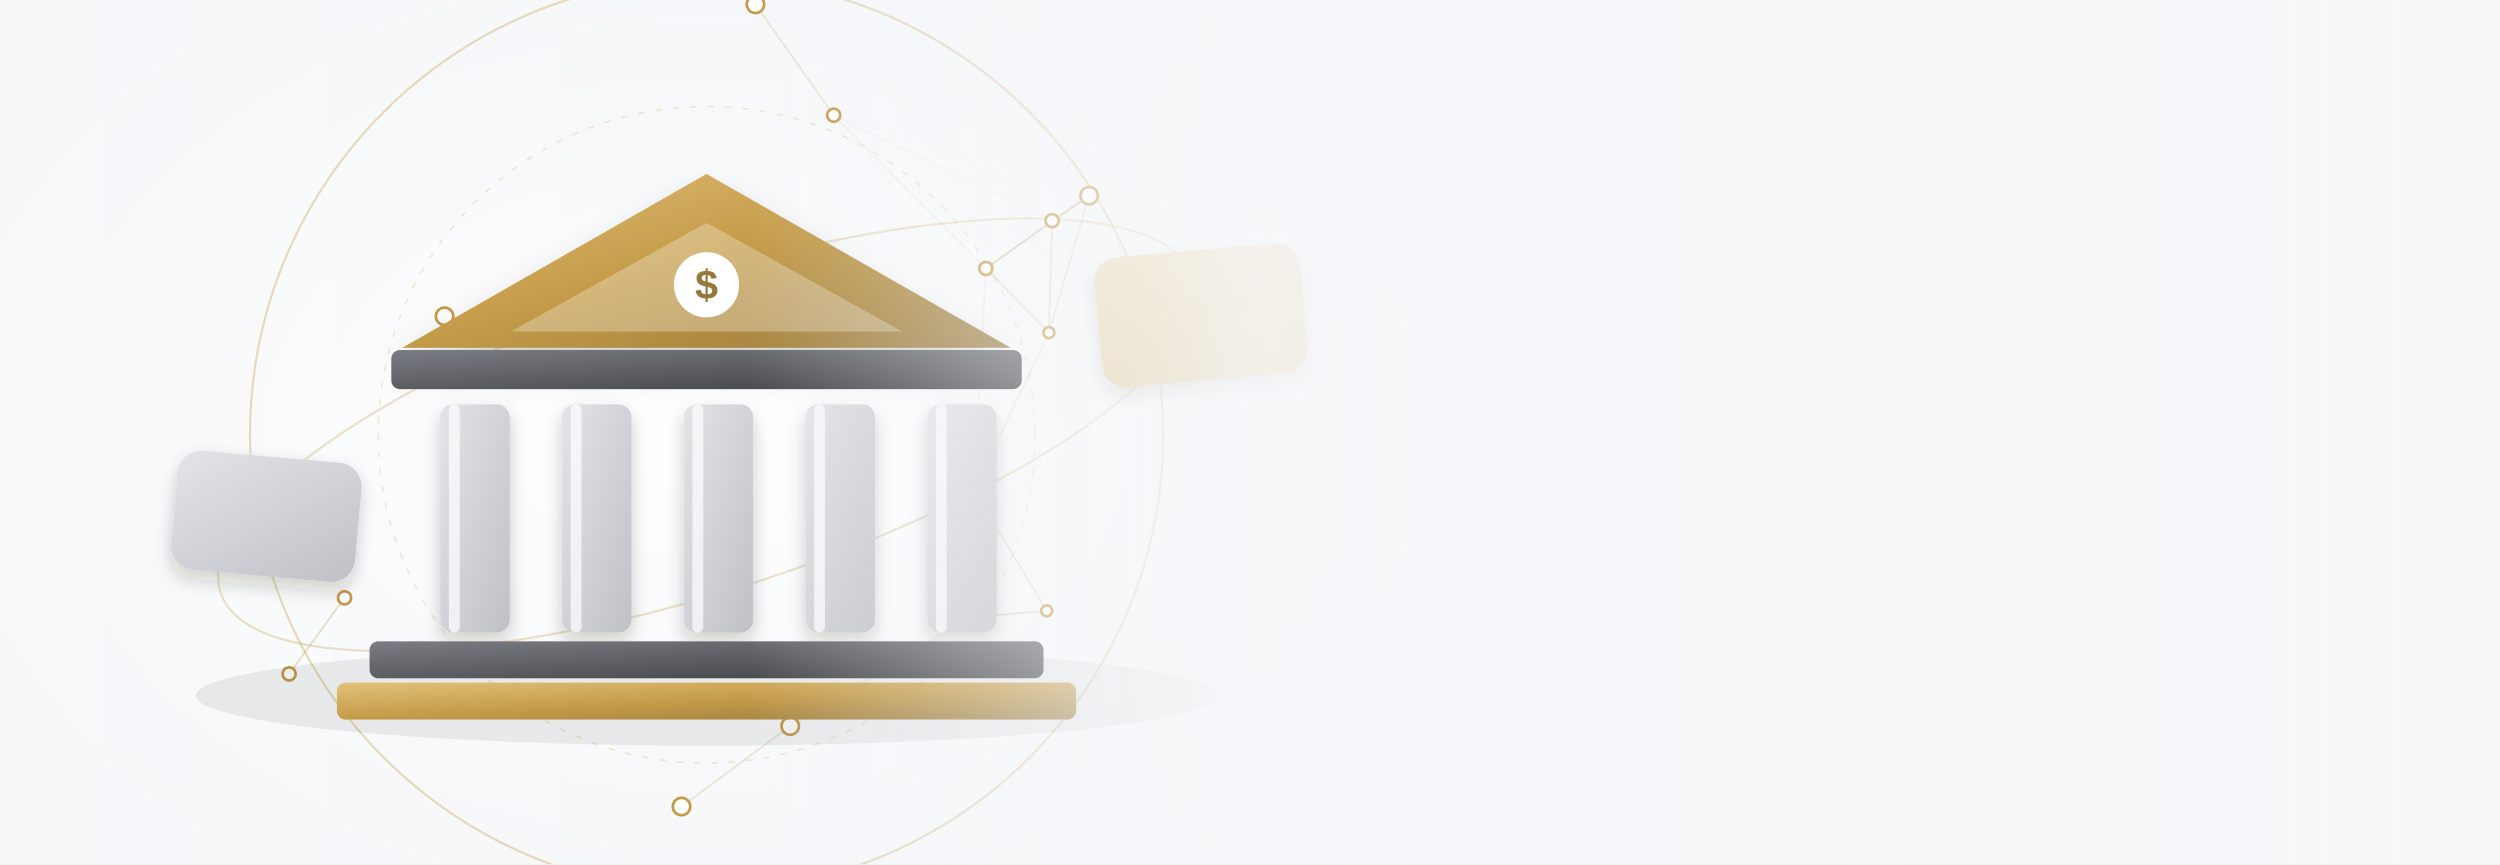
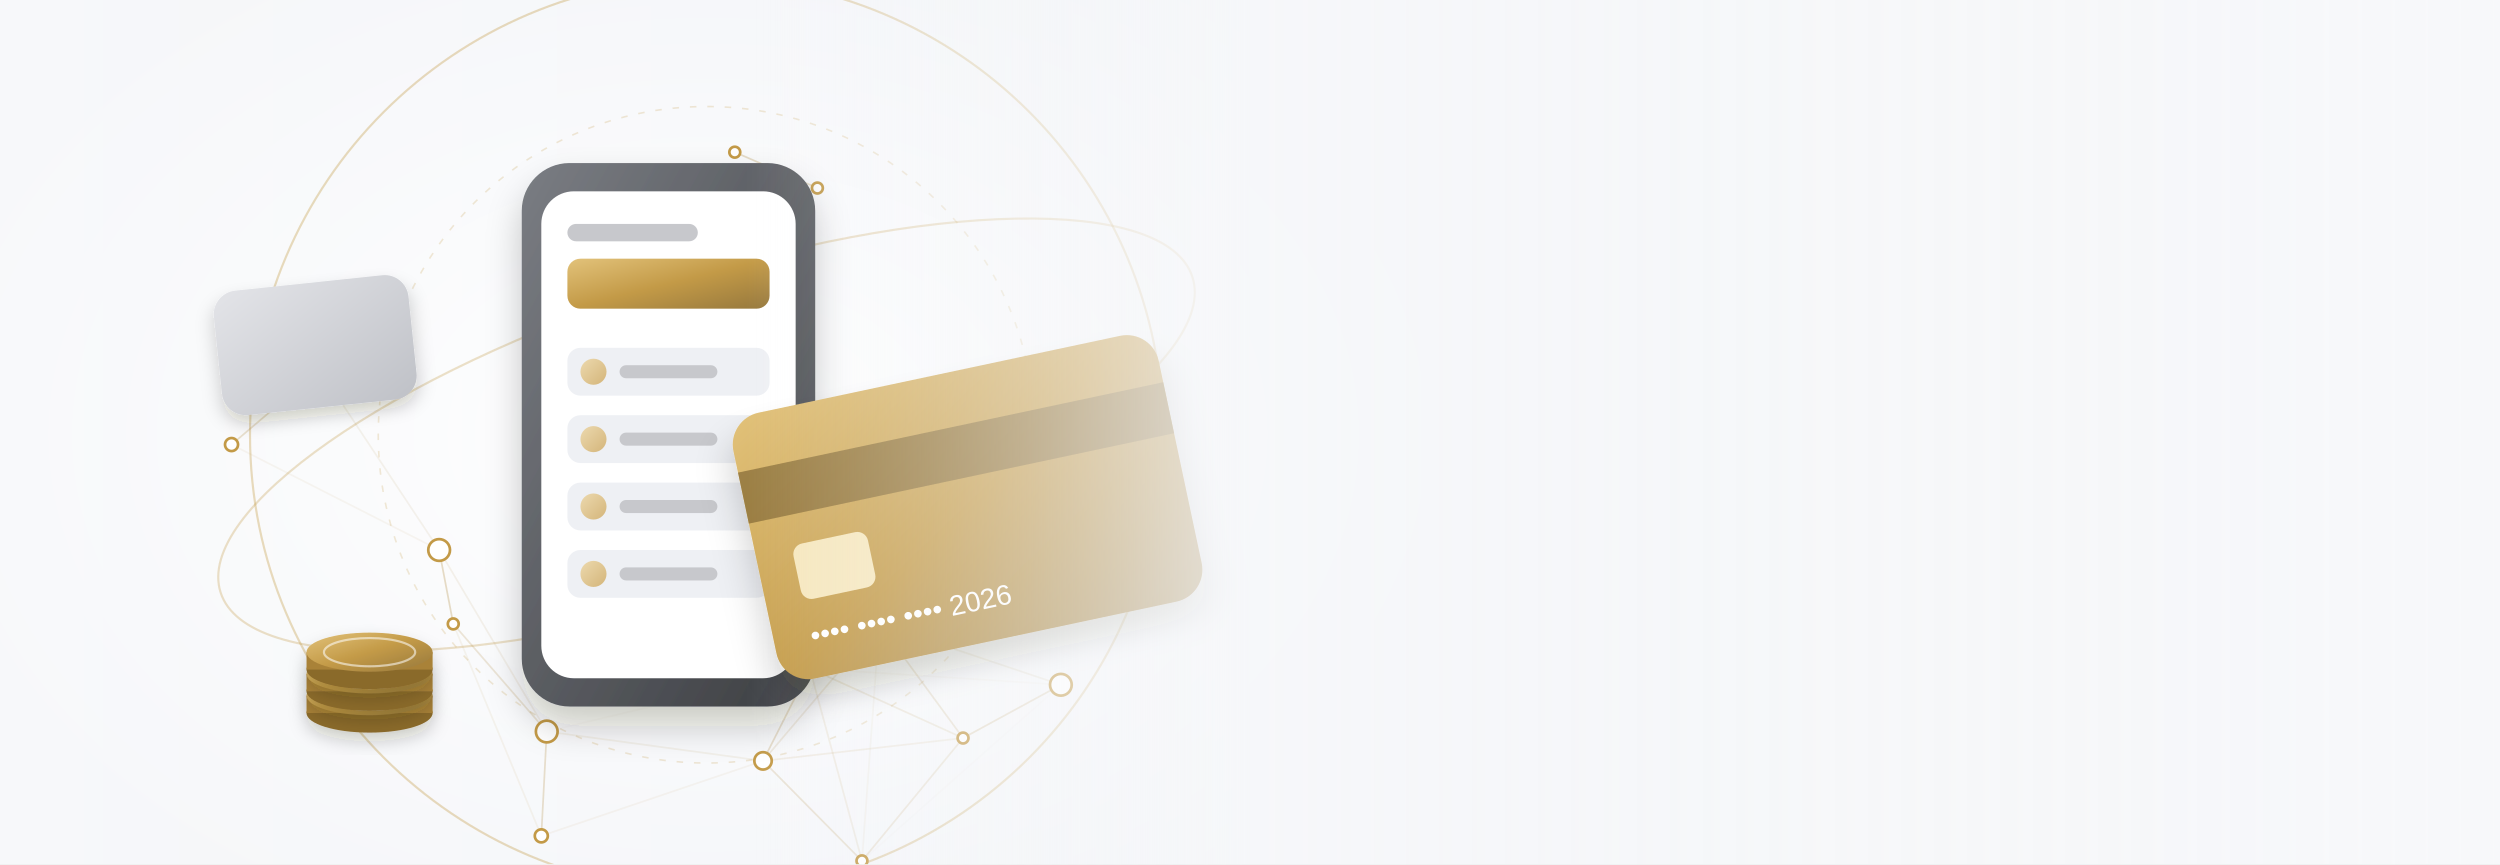
<svg xmlns="http://www.w3.org/2000/svg" viewBox="0 0 2300 795" width="2300" height="795" preserveAspectRatio="xMidYMid slice">
  <defs>
-     <linearGradient id="bgbankinm" x1="0" y1="0" x2="1" y2="0">
+     <linearGradient id="bgbankinc" x1="0" y1="0" x2="1" y2="0">
      <stop offset="0" stop-color="#f7f8fa" />
      <stop offset="0.45" stop-color="#f1f3f7" />
      <stop offset="1" stop-color="#e9ecf2" />
    </linearGradient>
-     <linearGradient id="goldbankinm" x1="0" y1="0" x2="1" y2="1">
+     <linearGradient id="goldbankinc" x1="0" y1="0" x2="1" y2="1">
      <stop offset="0" stop-color="#e2c27a" />
      <stop offset="0.5" stop-color="#c39a47" />
      <stop offset="1" stop-color="#96783d" />
    </linearGradient>
-     <linearGradient id="tanbankinm" x1="0" y1="0" x2="1" y2="1">
+     <linearGradient id="tanbankinc" x1="0" y1="0" x2="1" y2="1">
      <stop offset="0" stop-color="#ecd9ae" />
      <stop offset="1" stop-color="#d4b57a" />
    </linearGradient>
-     <linearGradient id="darkbankinm" x1="0" y1="0" x2="1" y2="1">
+     <linearGradient id="darkbankinc" x1="0" y1="0" x2="1" y2="1">
      <stop offset="0" stop-color="#7a7d83" />
      <stop offset="1" stop-color="#3b3d41" />
    </linearGradient>
-     <linearGradient id="greybankinm" x1="0" y1="0" x2="1" y2="1">
+     <linearGradient id="greybankinc" x1="0" y1="0" x2="1" y2="1">
      <stop offset="0" stop-color="#e3e4e8" />
      <stop offset="1" stop-color="#bfc1c7" />
    </linearGradient>
-     <radialGradient id="glowbankinm" cx="0.5" cy="0.5" r="0.5">
+     <radialGradient id="glowbankinc" cx="0.5" cy="0.5" r="0.5">
      <stop offset="0" stop-color="#fff" stop-opacity="0.95" />
      <stop offset="1" stop-color="#fff" stop-opacity="0" />
    </radialGradient>
-     <filter id="shbankinm" x="-30%" y="-30%" width="160%" height="170%">
+     <filter id="shbankinc" x="-30%" y="-30%" width="160%" height="170%">
      <feDropShadow dx="0" dy="18" stdDeviation="16" flood-color="#2b2410" flood-opacity="0.22" />
    </filter>
-     <filter id="shsbankinm" x="-30%" y="-30%" width="160%" height="170%">
+     <filter id="shsbankinc" x="-30%" y="-30%" width="160%" height="170%">
      <feDropShadow dx="0" dy="8" stdDeviation="8" flood-color="#2b2410" flood-opacity="0.2" />
    </filter>
  </defs>
-   <linearGradient id="veilbankinm" x1="0" y1="0" x2="1" y2="0">
+   <linearGradient id="veilbankinc" x1="0" y1="0" x2="1" y2="0">
    <stop offset="0" stop-color="#f7f8fa" stop-opacity="1" />
    <stop offset="0.5" stop-color="#f7f8fa" stop-opacity="0.85" />
    <stop offset="0.7" stop-color="#f7f8fa" stop-opacity="0" />
  </linearGradient>
-   <rect width="2300" height="795" fill="url(#bgbankinm)" />
-   <ellipse cx="650" cy="400" rx="760" ry="520" fill="url(#glowbankinm)" />
+   <rect width="2300" height="795" fill="url(#bgbankinc)" />
+   <ellipse cx="650" cy="400" rx="760" ry="520" fill="url(#glowbankinc)" />
  <g transform="translate(-1000 0)">
    <circle cx="1650" cy="400" r="420" fill="none" stroke="#c39a47" stroke-opacity="0.35" stroke-width="2" />
    <circle cx="1650" cy="400" r="302" fill="none" stroke="#c39a47" stroke-opacity="0.22" stroke-width="1.5" stroke-dasharray="6 10" />
    <ellipse cx="1650" cy="400" rx="470" ry="143" fill="none" stroke="#c39a47" stroke-opacity="0.3" stroke-width="2" transform="rotate(-18 1650 400)" />
-     <line x1="1968" y1="203" x2="2002" y2="180" stroke="#b08a3e" stroke-opacity="0.34" stroke-width="1.6" />
-     <line x1="1968" y1="203" x2="1965" y2="306" stroke="#b08a3e" stroke-opacity="0.24" stroke-width="1.6" />
-     <line x1="1968" y1="203" x2="1907" y2="247" stroke="#b08a3e" stroke-opacity="0.28" stroke-width="1.6" />
-     <line x1="1968" y1="203" x2="1767" y2="106" stroke="#b08a3e" stroke-opacity="0.06" stroke-width="1.6" />
-     <line x1="1968" y1="203" x2="1896" y2="451" stroke="#b08a3e" stroke-opacity="0.00" stroke-width="1.6" />
-     <line x1="1695" y1="4" x2="1767" y2="106" stroke="#b08a3e" stroke-opacity="0.21" stroke-width="1.6" />
-     <line x1="1627" y1="742" x2="1727" y2="668" stroke="#b08a3e" stroke-opacity="0.21" stroke-width="1.6" />
-     <line x1="2002" y1="180" x2="1965" y2="306" stroke="#b08a3e" stroke-opacity="0.20" stroke-width="1.6" />
-     <line x1="2002" y1="180" x2="1907" y2="247" stroke="#b08a3e" stroke-opacity="0.22" stroke-width="1.6" />
-     <line x1="2002" y1="180" x2="1767" y2="106" stroke="#b08a3e" stroke-opacity="0.02" stroke-width="1.6" />
-     <line x1="1266" y1="620" x2="1317" y2="550" stroke="#b08a3e" stroke-opacity="0.27" stroke-width="1.6" />
-     <line x1="1891" y1="568" x2="1727" y2="668" stroke="#b08a3e" stroke-opacity="0.11" stroke-width="1.6" />
-     <line x1="1891" y1="568" x2="1963" y2="562" stroke="#b08a3e" stroke-opacity="0.29" stroke-width="1.6" />
-     <line x1="1891" y1="568" x2="1896" y2="451" stroke="#b08a3e" stroke-opacity="0.22" stroke-width="1.6" />
-     <line x1="1965" y1="306" x2="1907" y2="247" stroke="#b08a3e" stroke-opacity="0.27" stroke-width="1.6" />
-     <line x1="1965" y1="306" x2="1963" y2="562" stroke="#b08a3e" stroke-opacity="0.01" stroke-width="1.6" />
-     <line x1="1965" y1="306" x2="1896" y2="451" stroke="#b08a3e" stroke-opacity="0.15" stroke-width="1.6" />
-     <line x1="1727" y1="668" x2="1963" y2="562" stroke="#b08a3e" stroke-opacity="0.00" stroke-width="1.6" />
-     <line x1="1907" y1="247" x2="1767" y2="106" stroke="#b08a3e" stroke-opacity="0.09" stroke-width="1.6" />
-     <line x1="1907" y1="247" x2="1896" y2="451" stroke="#b08a3e" stroke-opacity="0.09" stroke-width="1.6" />
-     <line x1="1963" y1="562" x2="1896" y2="451" stroke="#b08a3e" stroke-opacity="0.20" stroke-width="1.6" />
-     <circle cx="1968" cy="203" r="6" fill="#fff" stroke="#c39a47" stroke-width="2.5" />
-     <circle cx="1695" cy="4" r="8" fill="#fff" stroke="#c39a47" stroke-width="2.5" />
-     <circle cx="1627" cy="742" r="8" fill="#fff" stroke="#c39a47" stroke-width="2.5" />
-     <circle cx="2002" cy="180" r="8" fill="#fff" stroke="#c39a47" stroke-width="2.5" />
-     <circle cx="1409" cy="291" r="8" fill="#fff" stroke="#c39a47" stroke-width="2.5" />
-     <circle cx="1266" cy="620" r="6" fill="#fff" stroke="#c39a47" stroke-width="2.5" />
-     <circle cx="1891" cy="568" r="5" fill="#fff" stroke="#c39a47" stroke-width="2.5" />
-     <circle cx="1965" cy="306" r="5" fill="#fff" stroke="#c39a47" stroke-width="2.5" />
-     <circle cx="1727" cy="668" r="8" fill="#fff" stroke="#c39a47" stroke-width="2.5" />
-     <circle cx="1907" cy="247" r="6" fill="#fff" stroke="#c39a47" stroke-width="2.5" />
-     <circle cx="1317" cy="550" r="6" fill="#fff" stroke="#c39a47" stroke-width="2.5" />
-     <circle cx="1767" cy="106" r="6" fill="#fff" stroke="#c39a47" stroke-width="2.5" />
-     <circle cx="1963" cy="562" r="5" fill="#fff" stroke="#c39a47" stroke-width="2.5" />
-     <circle cx="1896" cy="451" r="5" fill="#fff" stroke="#c39a47" stroke-width="2.5" />
-     <ellipse cx="1650" cy="640" rx="470" ry="46" fill="#000" opacity="0.07" />
-     <polygon points="1650,160 1930,320 1370,320" fill="url(#goldbankinm)" filter="url(#shbankinm)" />
-     <polygon points="1650,205 1830,305 1470,305" fill="#fff" opacity="0.28" />
-     <rect x="1360" y="322" width="580" height="36" rx="8" fill="url(#darkbankinm)" />
-     <rect x="1405" y="372" width="64" height="210" rx="12" fill="url(#greybankinm)" filter="url(#shsbankinm)" />
-     <rect x="1413" y="372" width="10" height="210" rx="5" fill="#fff" opacity="0.7" />
-     <rect x="1517" y="372" width="64" height="210" rx="12" fill="url(#greybankinm)" filter="url(#shsbankinm)" />
-     <rect x="1525" y="372" width="10" height="210" rx="5" fill="#fff" opacity="0.7" />
-     <rect x="1629" y="372" width="64" height="210" rx="12" fill="url(#greybankinm)" filter="url(#shsbankinm)" />
-     <rect x="1637" y="372" width="10" height="210" rx="5" fill="#fff" opacity="0.7" />
-     <rect x="1741" y="372" width="64" height="210" rx="12" fill="url(#greybankinm)" filter="url(#shsbankinm)" />
-     <rect x="1749" y="372" width="10" height="210" rx="5" fill="#fff" opacity="0.7" />
-     <rect x="1853" y="372" width="64" height="210" rx="12" fill="url(#greybankinm)" filter="url(#shsbankinm)" />
-     <rect x="1861" y="372" width="10" height="210" rx="5" fill="#fff" opacity="0.7" />
-     <rect x="1340" y="590" width="620" height="34" rx="8" fill="url(#darkbankinm)" />
-     <rect x="1310" y="628" width="680" height="34" rx="8" fill="url(#goldbankinm)" />
-     <circle cx="1650" cy="262" r="30" fill="#fff" />
-     <text x="1650" y="275" text-anchor="middle" font-family="Poppins,Arial,sans-serif" font-size="38" font-weight="700" fill="#96783d">$</text>
-     <rect x="2010" y="230" width="190" height="120" rx="22" fill="url(#tanbankinm)" filter="url(#shsbankinm)" transform="rotate(-5 2105.0 290.0)" />
-     <rect x="1160" y="420" width="170" height="110" rx="22" fill="url(#greybankinm)" filter="url(#shsbankinm)" transform="rotate(5 1245.0 475.0)" />
+     <line x1="1676" y1="140" x2="1752" y2="173" stroke="#b08a3e" stroke-opacity="0.27" stroke-width="1.6" />
+     <line x1="1417" y1="574" x2="1404" y2="506" stroke="#b08a3e" stroke-opacity="0.29" stroke-width="1.6" />
+     <line x1="1417" y1="574" x2="1498" y2="769" stroke="#b08a3e" stroke-opacity="0.08" stroke-width="1.6" />
+     <line x1="1417" y1="574" x2="1503" y2="673" stroke="#b08a3e" stroke-opacity="0.20" stroke-width="1.6" />
+     <line x1="1745" y1="615" x2="1886" y2="679" stroke="#b08a3e" stroke-opacity="0.16" stroke-width="1.6" />
+     <line x1="1745" y1="615" x2="1702" y2="700" stroke="#b08a3e" stroke-opacity="0.25" stroke-width="1.6" />
+     <line x1="1745" y1="615" x2="1809" y2="574" stroke="#b08a3e" stroke-opacity="0.28" stroke-width="1.6" />
+     <line x1="1745" y1="615" x2="1793" y2="792" stroke="#b08a3e" stroke-opacity="0.12" stroke-width="1.6" />
+     <line x1="1745" y1="615" x2="1976" y2="630" stroke="#b08a3e" stroke-opacity="0.04" stroke-width="1.6" />
+     <line x1="1745" y1="615" x2="1503" y2="673" stroke="#b08a3e" stroke-opacity="0.02" stroke-width="1.6" />
+     <line x1="1886" y1="679" x2="1702" y2="700" stroke="#b08a3e" stroke-opacity="0.12" stroke-width="1.6" />
+     <line x1="1886" y1="679" x2="1809" y2="574" stroke="#b08a3e" stroke-opacity="0.20" stroke-width="1.6" />
+     <line x1="1886" y1="679" x2="1793" y2="792" stroke="#b08a3e" stroke-opacity="0.17" stroke-width="1.6" />
+     <line x1="1886" y1="679" x2="1976" y2="630" stroke="#b08a3e" stroke-opacity="0.24" stroke-width="1.6" />
+     <line x1="1702" y1="700" x2="1809" y2="574" stroke="#b08a3e" stroke-opacity="0.15" stroke-width="1.6" />
+     <line x1="1702" y1="700" x2="1793" y2="792" stroke="#b08a3e" stroke-opacity="0.20" stroke-width="1.6" />
+     <line x1="1702" y1="700" x2="1498" y2="769" stroke="#b08a3e" stroke-opacity="0.07" stroke-width="1.6" />
+     <line x1="1702" y1="700" x2="1503" y2="673" stroke="#b08a3e" stroke-opacity="0.09" stroke-width="1.6" />
+     <line x1="1294" y1="340" x2="1404" y2="506" stroke="#b08a3e" stroke-opacity="0.09" stroke-width="1.6" />
+     <line x1="1294" y1="340" x2="1213" y2="409" stroke="#b08a3e" stroke-opacity="0.24" stroke-width="1.6" />
+     <line x1="1809" y1="574" x2="1793" y2="792" stroke="#b08a3e" stroke-opacity="0.06" stroke-width="1.6" />
+     <line x1="1809" y1="574" x2="1976" y2="630" stroke="#b08a3e" stroke-opacity="0.13" stroke-width="1.6" />
+     <line x1="1404" y1="506" x2="1213" y2="409" stroke="#b08a3e" stroke-opacity="0.07" stroke-width="1.6" />
+     <line x1="1404" y1="506" x2="1503" y2="673" stroke="#b08a3e" stroke-opacity="0.10" stroke-width="1.6" />
+     <line x1="1793" y1="792" x2="1976" y2="630" stroke="#b08a3e" stroke-opacity="0.02" stroke-width="1.6" />
+     <line x1="1498" y1="769" x2="1503" y2="673" stroke="#b08a3e" stroke-opacity="0.25" stroke-width="1.6" />
+     <circle cx="1676" cy="140" r="5" fill="#fff" stroke="#c39a47" stroke-width="2.5" />
+     <circle cx="1417" cy="574" r="5" fill="#fff" stroke="#c39a47" stroke-width="2.5" />
+     <circle cx="1745" cy="615" r="8" fill="#fff" stroke="#c39a47" stroke-width="2.5" />
+     <circle cx="1886" cy="679" r="5" fill="#fff" stroke="#c39a47" stroke-width="2.5" />
+     <circle cx="1702" cy="700" r="8" fill="#fff" stroke="#c39a47" stroke-width="2.5" />
+     <circle cx="1752" cy="173" r="5" fill="#fff" stroke="#c39a47" stroke-width="2.5" />
+     <circle cx="1294" cy="340" r="5" fill="#fff" stroke="#c39a47" stroke-width="2.5" />
+     <circle cx="1809" cy="574" r="5" fill="#fff" stroke="#c39a47" stroke-width="2.5" />
+     <circle cx="1404" cy="506" r="10" fill="#fff" stroke="#c39a47" stroke-width="2.5" />
+     <circle cx="1793" cy="792" r="5" fill="#fff" stroke="#c39a47" stroke-width="2.5" />
+     <circle cx="1976" cy="630" r="10" fill="#fff" stroke="#c39a47" stroke-width="2.5" />
+     <circle cx="1213" cy="409" r="6" fill="#fff" stroke="#c39a47" stroke-width="2.5" />
+     <circle cx="1498" cy="769" r="6" fill="#fff" stroke="#c39a47" stroke-width="2.5" />
+     <circle cx="1503" cy="673" r="10" fill="#fff" stroke="#c39a47" stroke-width="2.5" />
+     <rect x="1480" y="150" width="270" height="500" rx="44" fill="url(#darkbankinc)" filter="url(#shbankinc)" />
+     <rect x="1498" y="176" width="234" height="448" rx="30" fill="#fff" />
+     <rect x="1522" y="206" width="120" height="16" rx="8" fill="#c7c8cc" />
+     <rect x="1522" y="238" width="186" height="46" rx="12" fill="url(#goldbankinc)" />
+     <rect x="1522" y="320" width="186" height="44" rx="12" fill="#eef0f4" />
+     <circle cx="1546" cy="342" r="12" fill="url(#tanbankinc)" />
+     <rect x="1570" y="336" width="90" height="12" rx="6" fill="#c7c8cc" />
+     <rect x="1522" y="382" width="186" height="44" rx="12" fill="#eef0f4" />
+     <circle cx="1546" cy="404" r="12" fill="url(#tanbankinc)" />
+     <rect x="1570" y="398" width="90" height="12" rx="6" fill="#c7c8cc" />
+     <rect x="1522" y="444" width="186" height="44" rx="12" fill="#eef0f4" />
+     <circle cx="1546" cy="466" r="12" fill="url(#tanbankinc)" />
+     <rect x="1570" y="460" width="90" height="12" rx="6" fill="#c7c8cc" />
+     <rect x="1522" y="506" width="186" height="44" rx="12" fill="#eef0f4" />
+     <circle cx="1546" cy="528" r="12" fill="url(#tanbankinc)" />
+     <rect x="1570" y="522" width="90" height="12" rx="6" fill="#c7c8cc" />
+     <g transform="rotate(-12 1850 470)">
+       <rect x="1690" y="350" width="400" height="250" rx="30" fill="url(#goldbankinc)" filter="url(#shbankinc)" />
+       <rect x="1690" y="400" width="400" height="48" fill="#6a5224" opacity="0.55" />
+       <rect x="1724" y="476" width="70" height="52" rx="10" fill="#f6e7bd" />
+       <text x="1724" y="570" text-anchor="start" font-family="Poppins,Arial,sans-serif" font-size="26" font-weight="500" fill="#fff">•••• •••• •••• 2026</text>
+     </g>
+     <rect x="1200" y="260" width="180" height="115" rx="22" fill="url(#greybankinc)" filter="url(#shsbankinc)" transform="rotate(-6 1290.0 317.5)" />
+     <g filter="url(#shsbankinc)">
+       <ellipse cx="1340" cy="656" rx="58" ry="18" fill="#8a6a2c" />
+       <rect x="1282" y="640" width="116" height="16" fill="#a98238" />
+       <ellipse cx="1340" cy="640" rx="58" ry="18" fill="url(#goldbankinc)" />
+       <ellipse cx="1340" cy="640" rx="42" ry="13" fill="none" stroke="#fff" stroke-opacity="0.55" stroke-width="2" />
+     </g>
+     <g filter="url(#shsbankinc)">
+       <ellipse cx="1340" cy="636" rx="58" ry="18" fill="#8a6a2c" />
+       <rect x="1282" y="620" width="116" height="16" fill="#a98238" />
+       <ellipse cx="1340" cy="620" rx="58" ry="18" fill="url(#goldbankinc)" />
+       <ellipse cx="1340" cy="620" rx="42" ry="13" fill="none" stroke="#fff" stroke-opacity="0.55" stroke-width="2" />
+     </g>
+     <g filter="url(#shsbankinc)">
+       <ellipse cx="1340" cy="616" rx="58" ry="18" fill="#8a6a2c" />
+       <rect x="1282" y="600" width="116" height="16" fill="#a98238" />
+       <ellipse cx="1340" cy="600" rx="58" ry="18" fill="url(#goldbankinc)" />
+       <ellipse cx="1340" cy="600" rx="42" ry="13" fill="none" stroke="#fff" stroke-opacity="0.55" stroke-width="2" />
+     </g>
  </g>
-   <rect width="2300" height="795" fill="url(#veilbankinm)" transform="translate(2300 0) scale(-1 1)" />
+   <rect width="2300" height="795" fill="url(#veilbankinc)" transform="translate(2300 0) scale(-1 1)" />
</svg>
